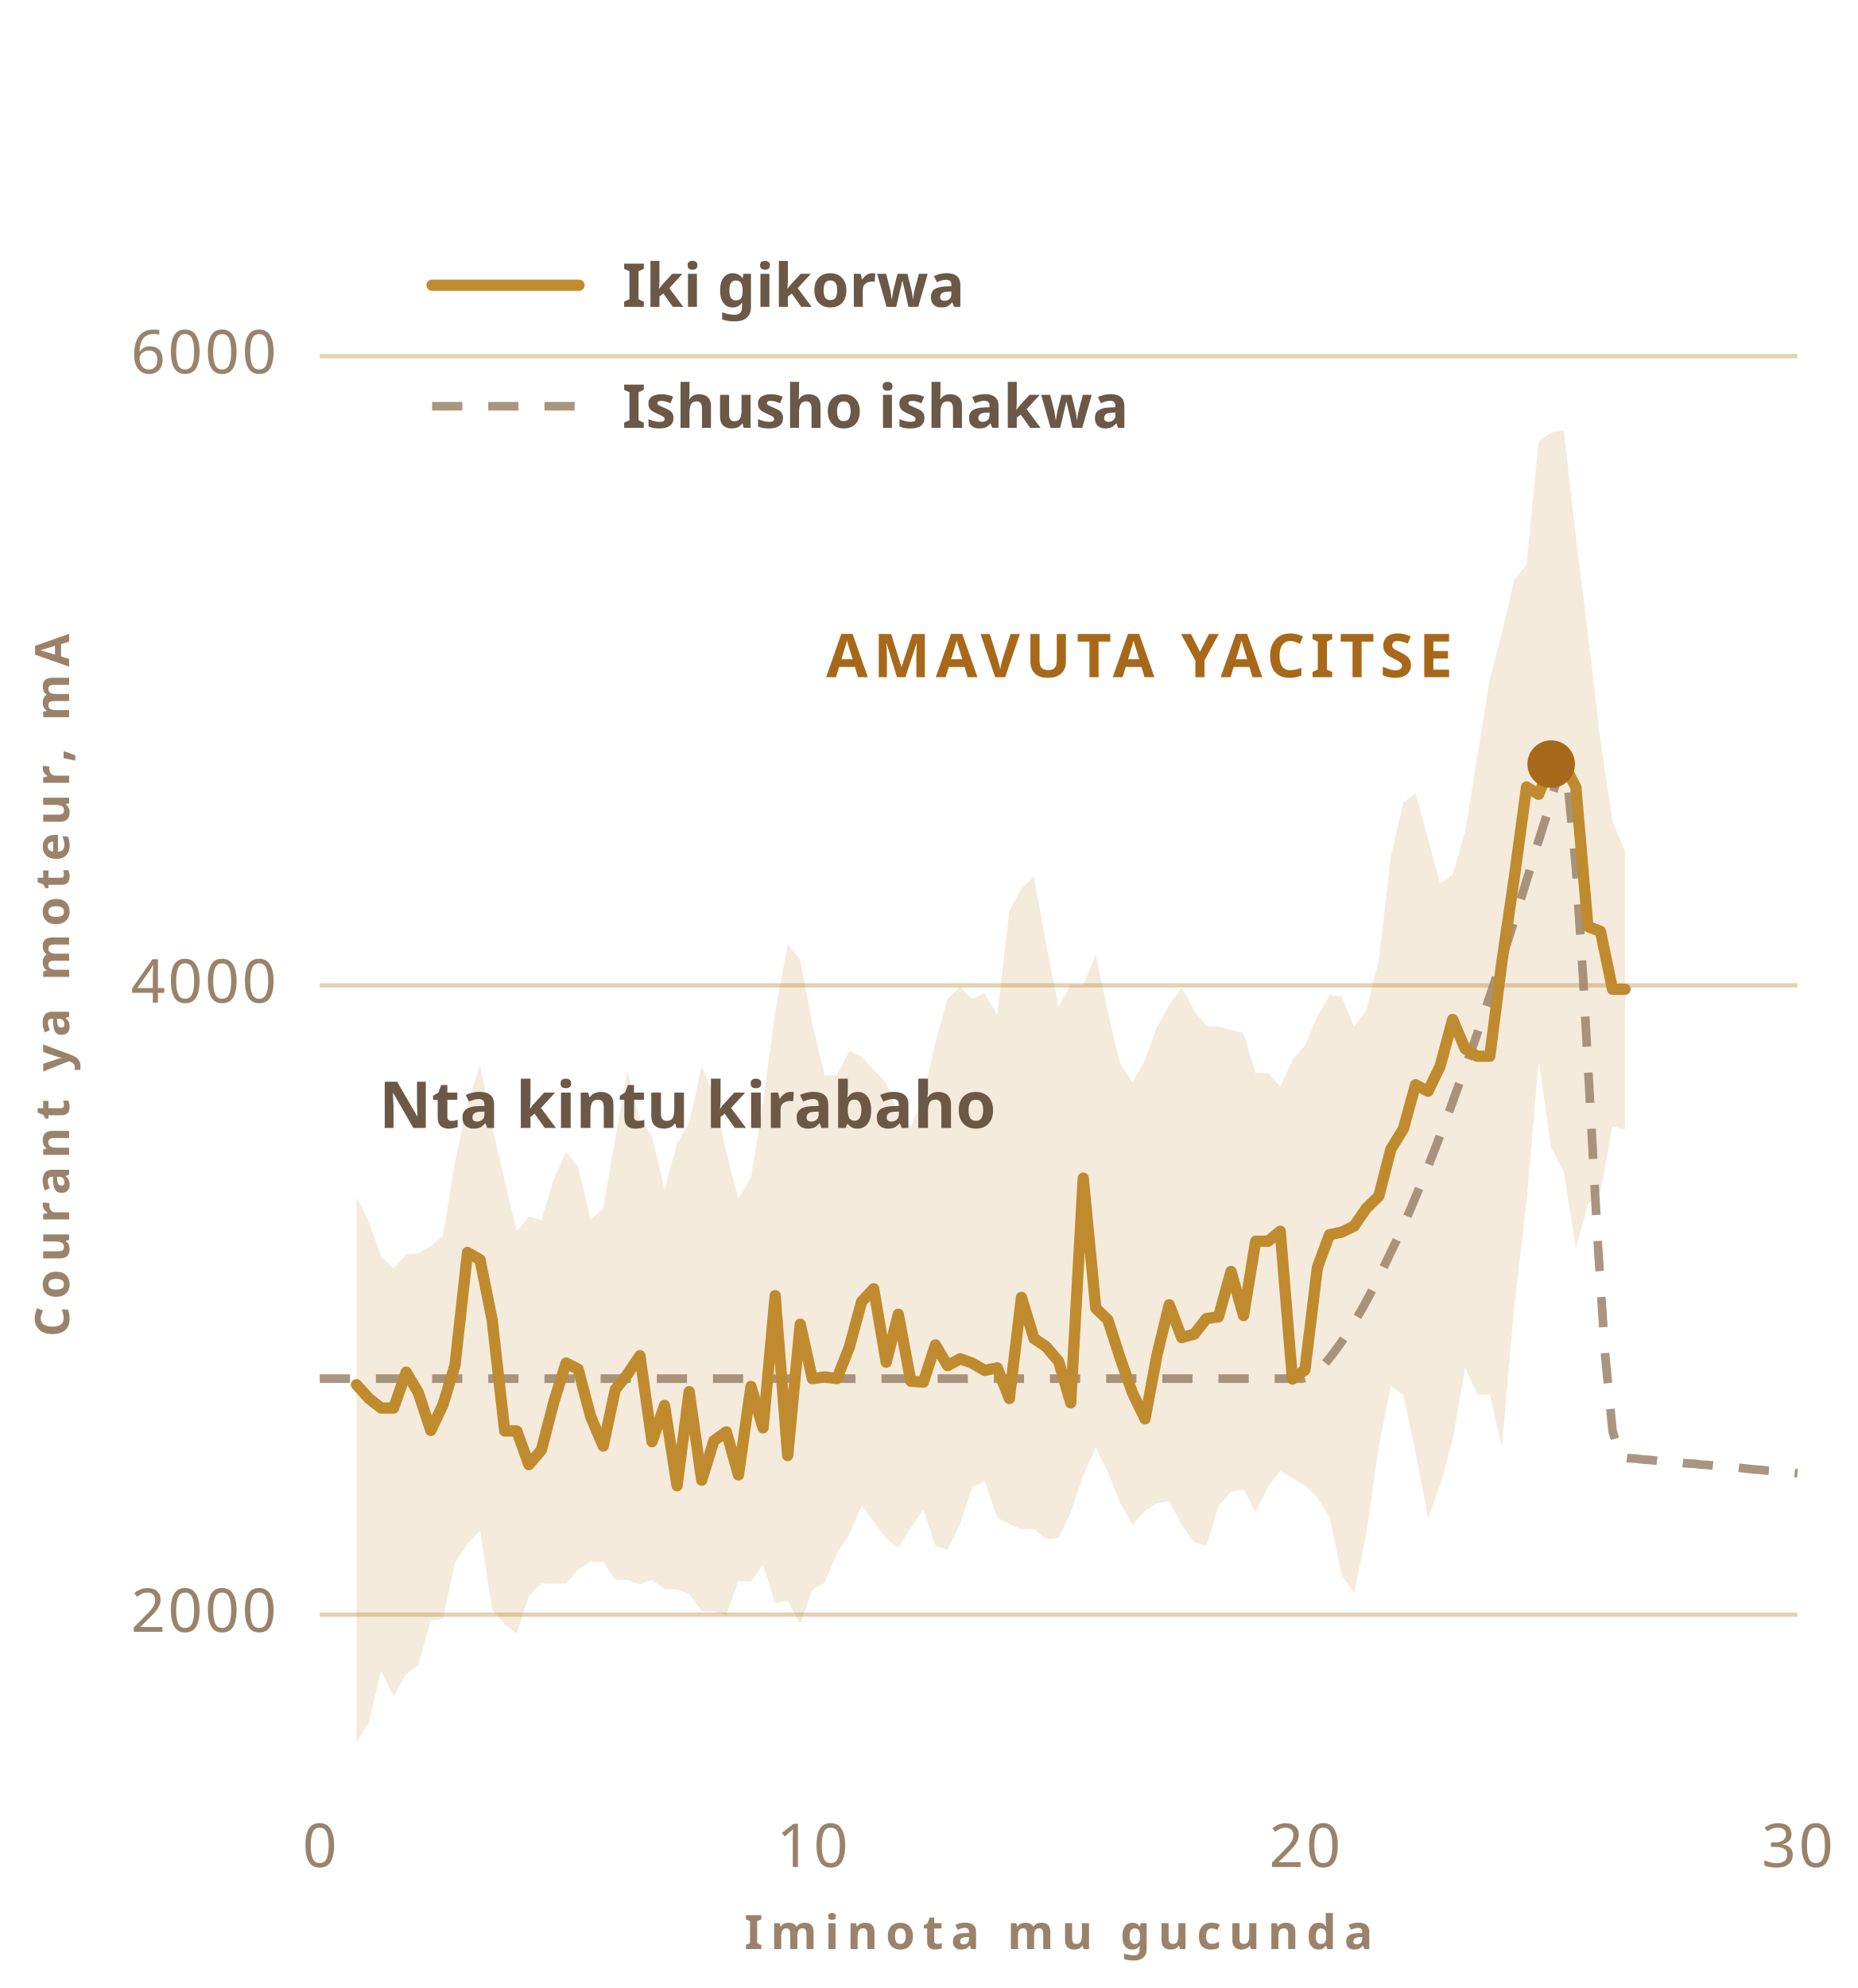
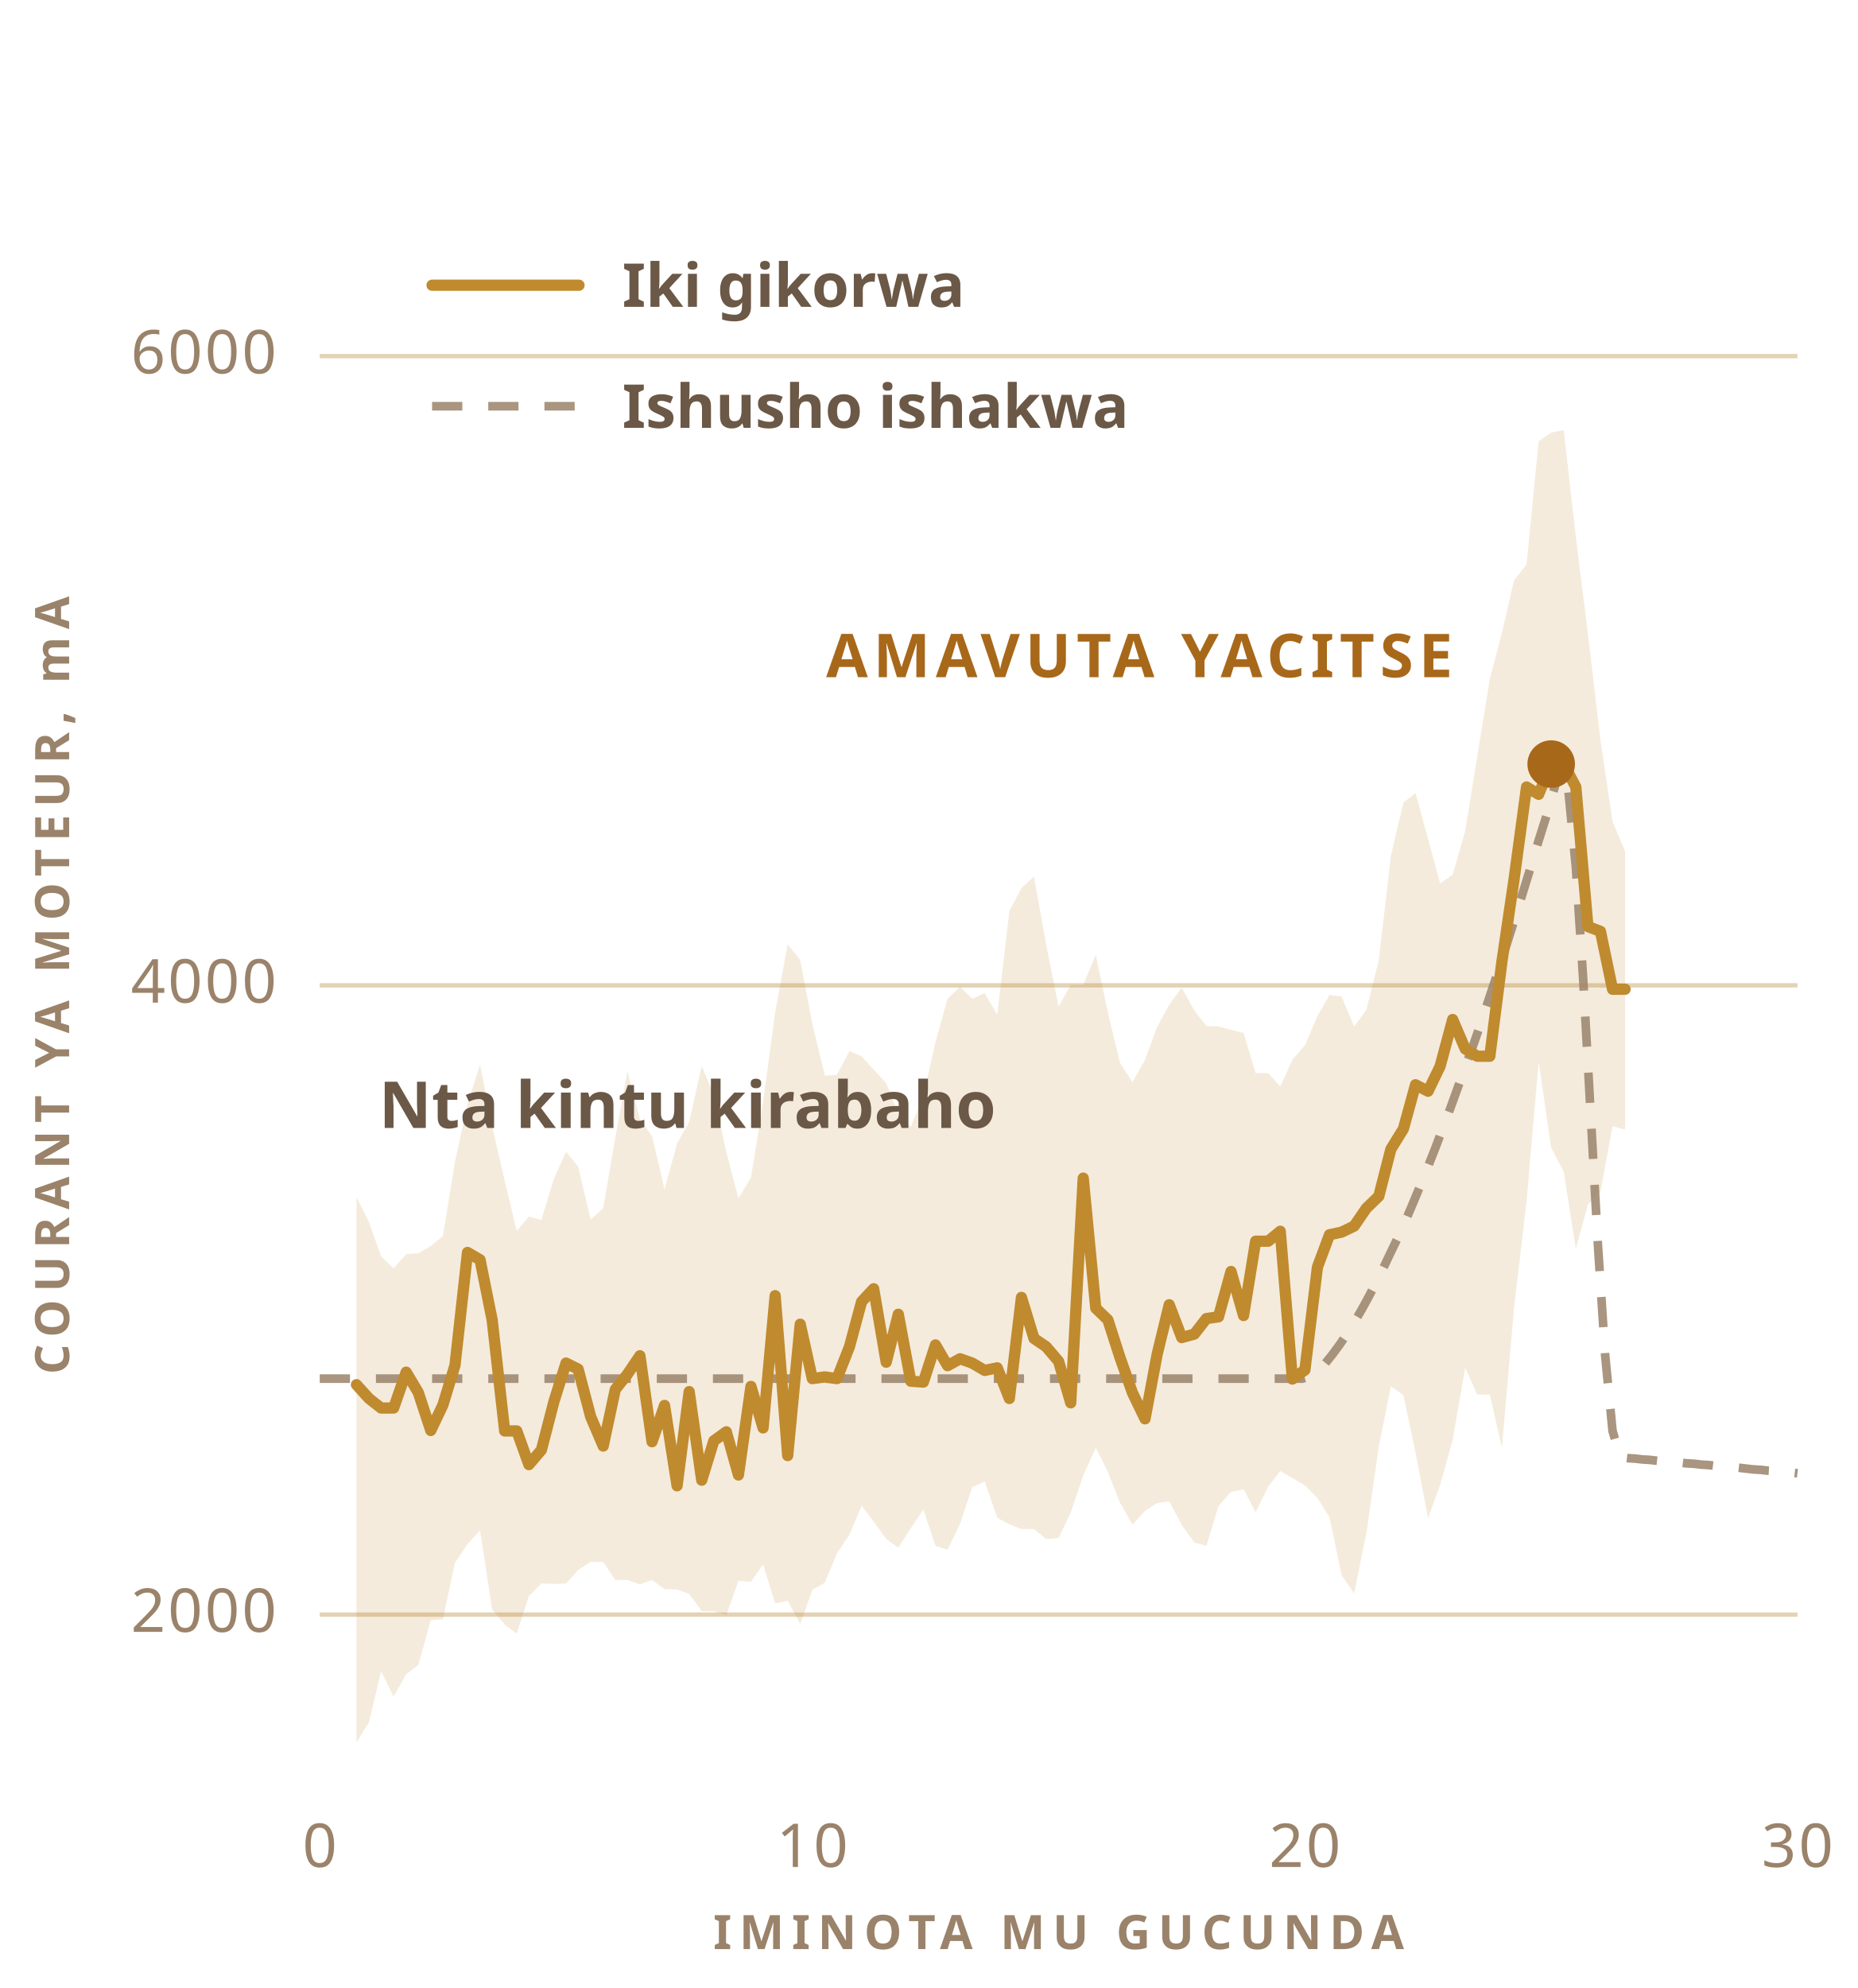
<svg xmlns="http://www.w3.org/2000/svg" viewBox="0 0 430 460" role="img" aria-label="Igishushanyo cya courant ya moteur mu gucunda rimwe, kivuye mu log ya capteur. Charge iguma hafi ya 2700 milliampères mu minota makumyabiri ya mbere, izamuka uko ibinure biteranira, igera ku ntera ya hejuru hafi ya 4700, hanyuma iragwa.">
  <style>
 .grid{stroke:#e3d2b4;stroke-width:1}
 .ax{font:14px "Avenir Next","Segoe UI",sans-serif;fill:#9a836a;letter-spacing:.04em}
 .lbl{font:600 15px "Avenir Next","Segoe UI",sans-serif;fill:#6b5846}
 .lbl-s{font:600 14px "Avenir Next","Segoe UI",sans-serif;fill:#a8681a;letter-spacing:.09em}
-  .unit{font:600 11px "Avenir Next","Segoe UI",sans-serif;fill:#9a836a;letter-spacing:.16em;text-transform:uppercase}
+  .unit{font:600 11px "Avenir Next","Segoe UI",sans-serif;fill:#9a836a;letter-spacing:.16em;text-transform:none}
 .band{fill:#c08a2e;opacity:.17}
 .trace{fill:none;stroke:#c08a2e;stroke-width:2.6;stroke-linejoin:round;stroke-linecap:round}
 .ideal{fill:none;stroke:#9a836a;stroke-width:2;stroke-dasharray:7 6;opacity:.85}
 .key{font:600 14px "Avenir Next","Segoe UI",sans-serif;fill:#6b5846}
</style>
  <g>
    <line x1="74" y1="373.6" x2="416" y2="373.6" class="grid" />
    <text x="64" y="377.6" class="ax" text-anchor="end">2000</text>
    <line x1="74" y1="228.0" x2="416" y2="228.0" class="grid" />
    <text x="64" y="232.0" class="ax" text-anchor="end">4000</text>
    <line x1="74" y1="82.4" x2="416" y2="82.4" class="grid" />
    <text x="64" y="86.4" class="ax" text-anchor="end">6000</text>
    <text x="74.0" y="432.0" class="ax" text-anchor="middle">0</text>
    <text x="188.0" y="432.0" class="ax" text-anchor="middle">10</text>
    <text x="302.0" y="432.0" class="ax" text-anchor="middle">20</text>
    <text x="416.0" y="432.0" class="ax" text-anchor="middle">30</text>
  </g>
  <path d="M82.5,277.0 L85.4,282.8 L88.2,290.7 L91.1,293.5 L94.0,290.2 L96.8,290.0 L99.7,288.3 L102.5,286.0 L105.3,268.8 L108.2,255.5 L111.1,246.3 L113.9,260.6 L116.8,273.2 L119.6,284.8 L122.4,281.5 L125.3,282.3 L128.2,272.7 L131.0,266.5 L133.8,269.9 L136.7,282.2 L139.6,279.6 L142.4,263.2 L145.2,247.9 L148.1,258.9 L150.9,262.9 L153.8,275.2 L156.7,264.6 L159.5,259.6 L162.4,246.7 L165.2,253.2 L168.1,266.6 L170.9,277.3 L173.8,272.5 L176.6,255.0 L179.4,234.3 L182.3,218.5 L185.2,222.1 L188.0,236.9 L190.9,248.9 L193.7,248.7 L196.6,243.2 L199.4,244.4 L202.2,247.5 L205.1,250.6 L207.9,257.8 L210.8,260.7 L213.7,253.7 L216.5,241.1 L219.3,231.1 L222.2,228.3 L225.0,231.1 L227.9,229.8 L230.8,234.8 L233.6,210.8 L236.4,205.5 L239.3,202.8 L242.1,218.5 L245.0,232.9 L247.8,227.9 L250.7,227.9 L253.6,220.9 L256.4,234.3 L259.2,245.9 L262.1,250.4 L265.0,245.2 L267.8,237.6 L270.6,232.5 L273.5,228.5 L276.4,233.8 L279.2,237.4 L282.0,237.5 L284.9,238.3 L287.8,239.0 L290.6,248.3 L293.5,248.3 L296.3,251.4 L299.1,245.2 L302.0,241.9 L304.9,235.1 L307.7,230.2 L310.5,230.6 L313.4,237.5 L316.2,233.7 L319.1,222.2 L321.9,198.1 L324.8,185.7 L327.6,183.5 L330.5,194.1 L333.3,204.4 L336.2,202.4 L339.1,192.3 L341.9,174.9 L344.8,157.1 L347.6,146.4 L350.4,134.3 L353.3,130.6 L356.1,102.1 L359.0,100.1 L361.9,99.5 L364.7,124.2 L367.5,146.6 L370.4,171.2 L373.2,190.1 L376.1,197.0 L376.1,261.4 L373.2,260.6 L370.4,275.8 L367.5,278.7 L364.7,289.0 L361.9,271.1 L359.0,265.6 L356.1,245.7 L353.3,278.0 L350.4,302.7 L347.6,335.0 L344.8,322.7 L341.9,322.7 L339.1,316.5 L336.2,333.2 L333.3,343.6 L330.5,351.3 L327.6,336.1 L324.8,322.8 L321.9,320.8 L319.1,334.8 L316.2,354.9 L313.4,368.7 L310.5,364.5 L307.7,351.1 L304.9,346.6 L302.0,343.7 L299.1,342.0 L296.3,340.4 L293.5,344.0 L290.6,349.9 L287.8,344.6 L284.9,345.2 L282.0,348.5 L279.2,357.7 L276.4,356.9 L273.5,352.9 L270.6,347.4 L267.8,347.8 L265.0,349.6 L262.1,352.8 L259.2,347.7 L256.4,340.6 L253.6,335.0 L250.7,341.4 L247.8,350.0 L245.0,355.9 L242.1,356.1 L239.3,353.8 L236.4,353.8 L233.6,352.7 L230.8,351.2 L227.9,342.8 L225.0,344.1 L222.2,352.6 L219.3,358.6 L216.5,357.7 L213.7,349.3 L210.8,353.6 L207.9,358.1 L205.1,356.1 L202.2,352.1 L199.4,348.4 L196.6,355.1 L193.7,359.4 L190.9,366.2 L188.0,367.9 L185.2,375.8 L182.3,370.4 L179.4,371.0 L176.6,362.0 L173.8,366.0 L170.9,365.8 L168.1,373.7 L165.2,372.8 L162.4,372.8 L159.5,368.8 L156.7,367.8 L153.8,367.7 L150.9,365.6 L148.1,366.6 L145.2,365.6 L142.4,365.6 L139.6,361.4 L136.7,361.4 L133.8,363.3 L131.0,366.4 L128.2,366.5 L125.3,366.4 L122.4,369.3 L119.6,378.0 L116.8,375.9 L113.9,372.4 L111.1,354.1 L108.2,357.3 L105.3,361.6 L102.5,374.7 L99.7,374.9 L96.8,385.3 L94.0,387.4 L91.1,392.6 L88.2,386.7 L85.4,398.5 L82.5,403.2 Z" class="band" />
  <path d="M74.0,319.0 L75.7,319.0 L77.4,319.0 L79.1,319.0 L80.8,319.0 L82.5,319.0 L84.3,319.0 L86.0,319.0 L87.7,319.0 L89.4,319.0 L91.1,319.0 L92.8,319.0 L94.5,319.0 L96.2,319.0 L97.9,319.0 L99.6,319.0 L101.4,319.0 L103.1,319.0 L104.8,319.0 L106.5,319.0 L108.2,319.0 L109.9,319.0 L111.6,319.0 L113.3,319.0 L115.0,319.0 L116.7,319.0 L118.5,319.0 L120.2,319.0 L121.9,319.0 L123.6,319.0 L125.3,319.0 L127.0,319.0 L128.7,319.0 L130.4,319.0 L132.1,319.0 L133.9,319.0 L135.6,319.0 L137.3,319.0 L139.0,319.0 L140.7,319.0 L142.4,319.0 L144.1,319.0 L145.8,319.0 L147.5,319.0 L149.2,319.0 L151.0,319.0 L152.7,319.0 L154.4,319.0 L156.1,319.0 L157.8,319.0 L159.5,319.0 L161.2,319.0 L162.9,319.0 L164.6,319.0 L166.3,319.0 L168.1,319.0 L169.8,319.0 L171.5,319.0 L173.2,319.0 L174.9,319.0 L176.6,319.0 L178.3,319.0 L180.0,319.0 L181.7,319.0 L183.4,319.0 L185.2,319.0 L186.9,319.0 L188.6,319.0 L190.3,319.0 L192.0,319.0 L193.7,319.0 L195.4,319.0 L197.1,319.0 L198.8,319.0 L200.5,319.0 L202.3,319.0 L204.0,319.0 L205.7,319.0 L207.4,319.0 L209.1,319.0 L210.8,319.0 L212.5,319.0 L214.2,319.0 L215.9,319.0 L217.6,319.0 L219.4,319.0 L221.1,319.0 L222.8,319.0 L224.5,319.0 L226.2,319.0 L227.9,319.0 L229.6,319.0 L231.3,319.0 L233.0,319.0 L234.7,319.0 L236.5,319.0 L238.2,319.0 L239.9,319.0 L241.6,319.0 L243.3,319.0 L245.0,319.0 L246.7,319.0 L248.4,319.0 L250.1,319.0 L251.8,319.0 L253.6,319.0 L255.3,319.0 L257.0,319.0 L258.7,319.0 L260.4,319.0 L262.1,319.0 L263.8,319.0 L265.5,319.0 L267.2,319.0 L268.9,319.0 L270.7,319.0 L272.4,319.0 L274.1,319.0 L275.8,319.0 L277.5,319.0 L279.2,319.0 L280.9,319.0 L282.6,319.0 L284.3,319.0 L286.0,319.0 L287.8,319.0 L289.5,319.0 L291.2,319.0 L292.9,319.0 L294.6,319.0 L296.3,319.0 L298.0,319.0 L299.7,319.0 L301.4,319.0 L303.1,318.5 L304.8,317.3 L306.6,315.6 L308.3,313.5 L310.0,311.2 L311.7,308.7 L313.4,306.0 L315.1,303.1 L316.8,300.0 L318.5,296.7 L320.2,293.3 L321.9,289.7 L323.7,286.0 L325.4,282.2 L327.1,278.2 L328.8,274.1 L330.5,269.9 L332.2,265.6 L333.9,261.1 L335.6,256.6 L337.3,251.9 L339.0,247.2 L340.8,242.3 L342.5,237.4 L344.2,232.3 L345.9,227.2 L347.6,222.0 L349.3,216.6 L351.0,211.2 L352.7,205.7 L354.4,200.2 L356.1,194.5 L357.9,188.8 L359.6,182.9 L361.3,177.0 L363.0,183.1 L364.7,200.5 L366.4,226.5 L368.1,257.1 L369.8,287.8 L371.5,313.7 L373.2,331.1 L375.0,337.2 L376.7,337.4 L378.4,337.5 L380.1,337.7 L381.8,337.8 L383.5,338.0 L385.2,338.1 L386.9,338.3 L388.6,338.4 L390.3,338.6 L392.1,338.7 L393.8,338.9 L395.5,339.0 L397.2,339.2 L398.9,339.3 L400.6,339.5 L402.3,339.6 L404.0,339.8 L405.7,340.0 L407.4,340.1 L409.2,340.3 L410.9,340.4 L412.6,340.6 L414.3,340.7 L416.0,340.9" class="ideal" />
  <path d="M82.5,320.4 L85.4,323.6 L88.2,325.8 L91.1,325.8 L94.0,317.5 L96.8,322.2 L99.7,331.0 L102.5,325.1 L105.3,315.9 L108.2,289.8 L111.1,291.5 L113.9,305.4 L116.8,331.1 L119.6,331.1 L122.4,338.9 L125.3,335.5 L128.2,324.3 L131.0,315.4 L133.8,316.8 L136.7,327.8 L139.6,334.6 L142.4,321.5 L145.2,318.0 L148.1,313.7 L150.9,333.6 L153.8,325.2 L156.7,343.8 L159.5,322.0 L162.4,342.5 L165.2,333.4 L168.1,331.3 L170.9,341.3 L173.8,320.8 L176.6,330.4 L179.4,299.8 L182.3,336.8 L185.2,306.4 L188.0,319.0 L190.9,318.6 L193.7,319.0 L196.6,311.6 L199.4,301.2 L202.2,298.2 L205.1,315.2 L207.9,304.1 L210.8,319.6 L213.7,319.8 L216.5,311.2 L219.3,316.0 L222.2,314.4 L225.0,315.4 L227.9,317.1 L230.8,316.5 L233.6,323.6 L236.4,300.2 L239.3,309.7 L242.1,311.6 L245.0,315.0 L247.8,324.6 L250.7,272.6 L253.6,302.7 L256.4,305.4 L259.2,314.1 L262.1,322.3 L265.0,328.3 L267.8,313.4 L270.6,301.9 L273.5,309.5 L276.4,308.7 L279.2,305.1 L282.0,304.7 L284.9,294.2 L287.8,304.4 L290.6,287.2 L293.5,287.2 L296.3,284.9 L299.1,319.1 L302.0,317.0 L304.9,293.2 L307.7,285.7 L310.5,285.1 L313.4,283.7 L316.2,279.6 L319.1,276.8 L321.9,265.9 L324.8,261.2 L327.6,251.0 L330.5,252.5 L333.3,246.7 L336.2,235.9 L339.1,242.7 L341.9,244.4 L344.8,244.4 L347.6,222.5 L350.4,203.5 L353.3,182.1 L356.1,183.8 L359.0,176.8 L361.9,176.8 L364.7,182.1 L367.5,214.4 L370.4,215.5 L373.2,228.9 L376.1,228.9" class="trace" />
  <line x1="100" y1="66" x2="134" y2="66" class="trace" />
  <text x="144" y="71" class="key">Iki gikorwa</text>
  <line x1="100" y1="94" x2="134" y2="94" class="ideal" />
  <text x="144" y="99" class="key">Ishusho ishakwa</text>
  <circle cx="359.0" cy="176.8" r="5.5" fill="#a8681a" />
  <text x="336.2" y="156.7" class="lbl-s" text-anchor="end">AMAVUTA YACITSE</text>
  <text x="87.7" y="261.0" class="lbl" text-anchor="start">Nta kintu kirabaho</text>
-   <text x="16" y="228.0" class="unit" text-anchor="middle" transform="rotate(-90 16 228.0)">Courant ya moteur, mA</text>
-   <text x="245.0" y="451" class="unit" text-anchor="middle">Iminota mu gucunda</text>
+   <text x="16" y="228.0" class="unit" text-anchor="middle" transform="rotate(-90 16 228.0)">COURANT YA MOTEUR, mA</text>
+   <text x="245.0" y="451" class="unit" text-anchor="middle">IMINOTA MU GUCUNDA</text>
</svg>
